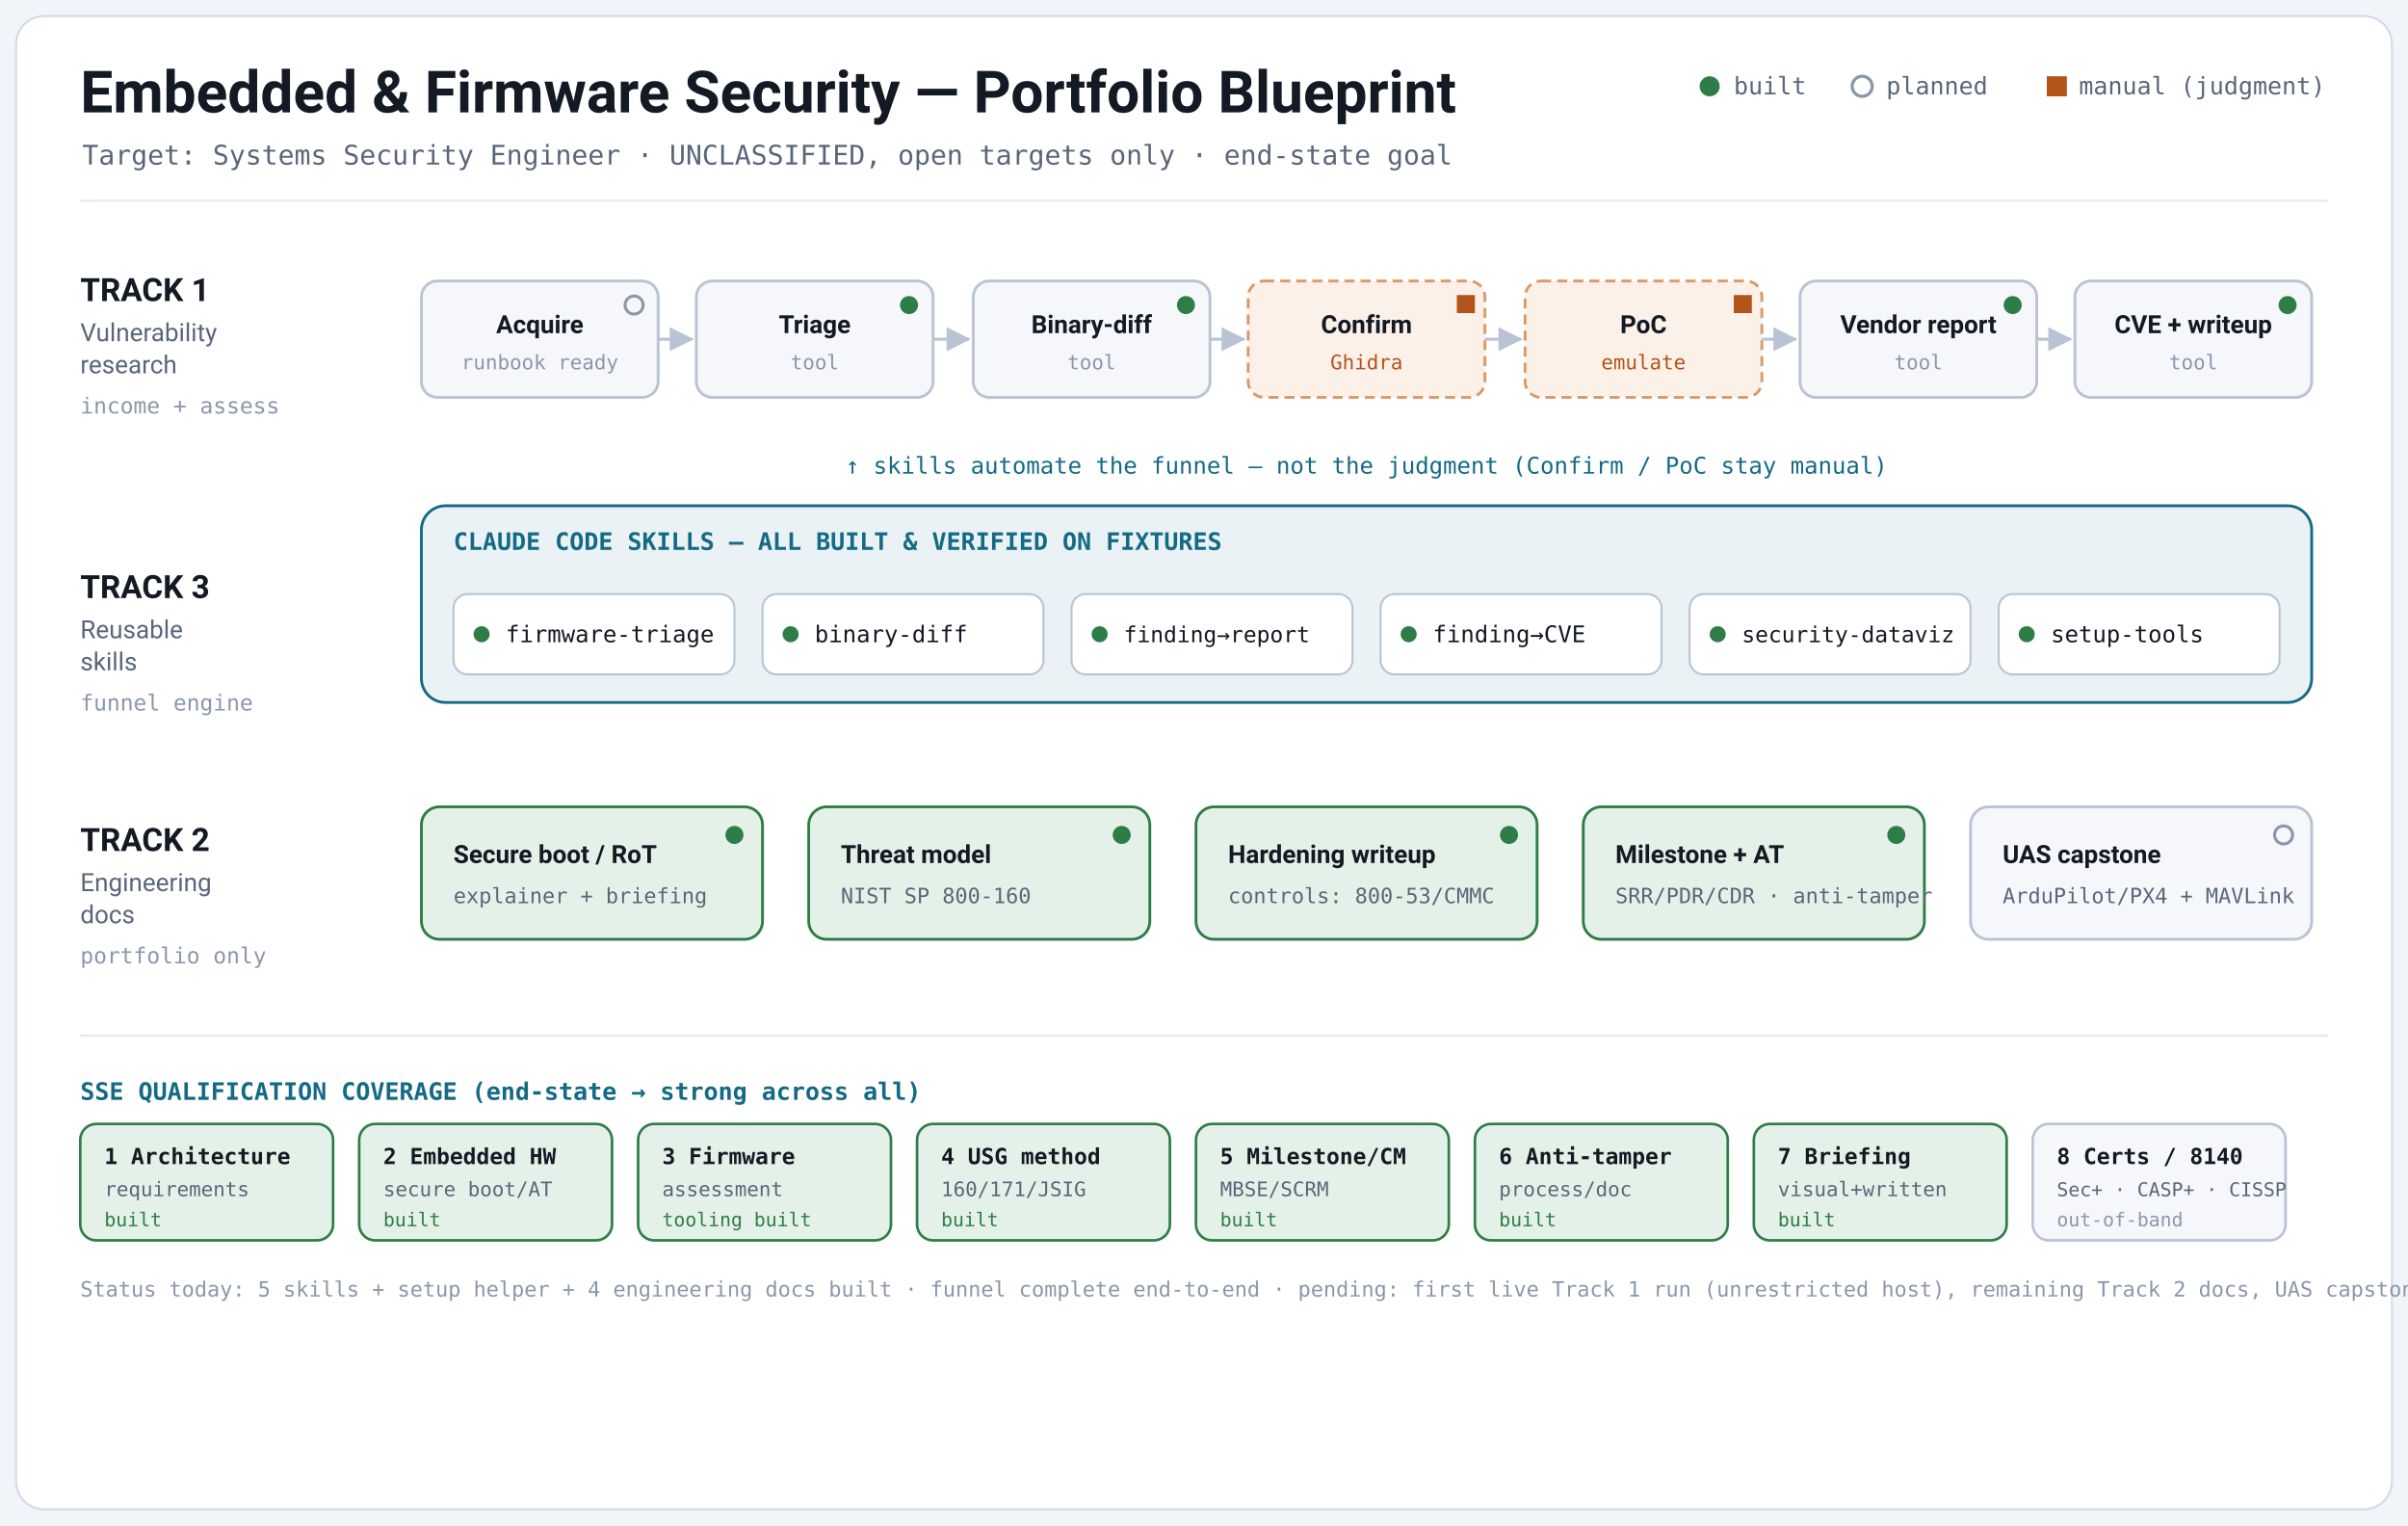
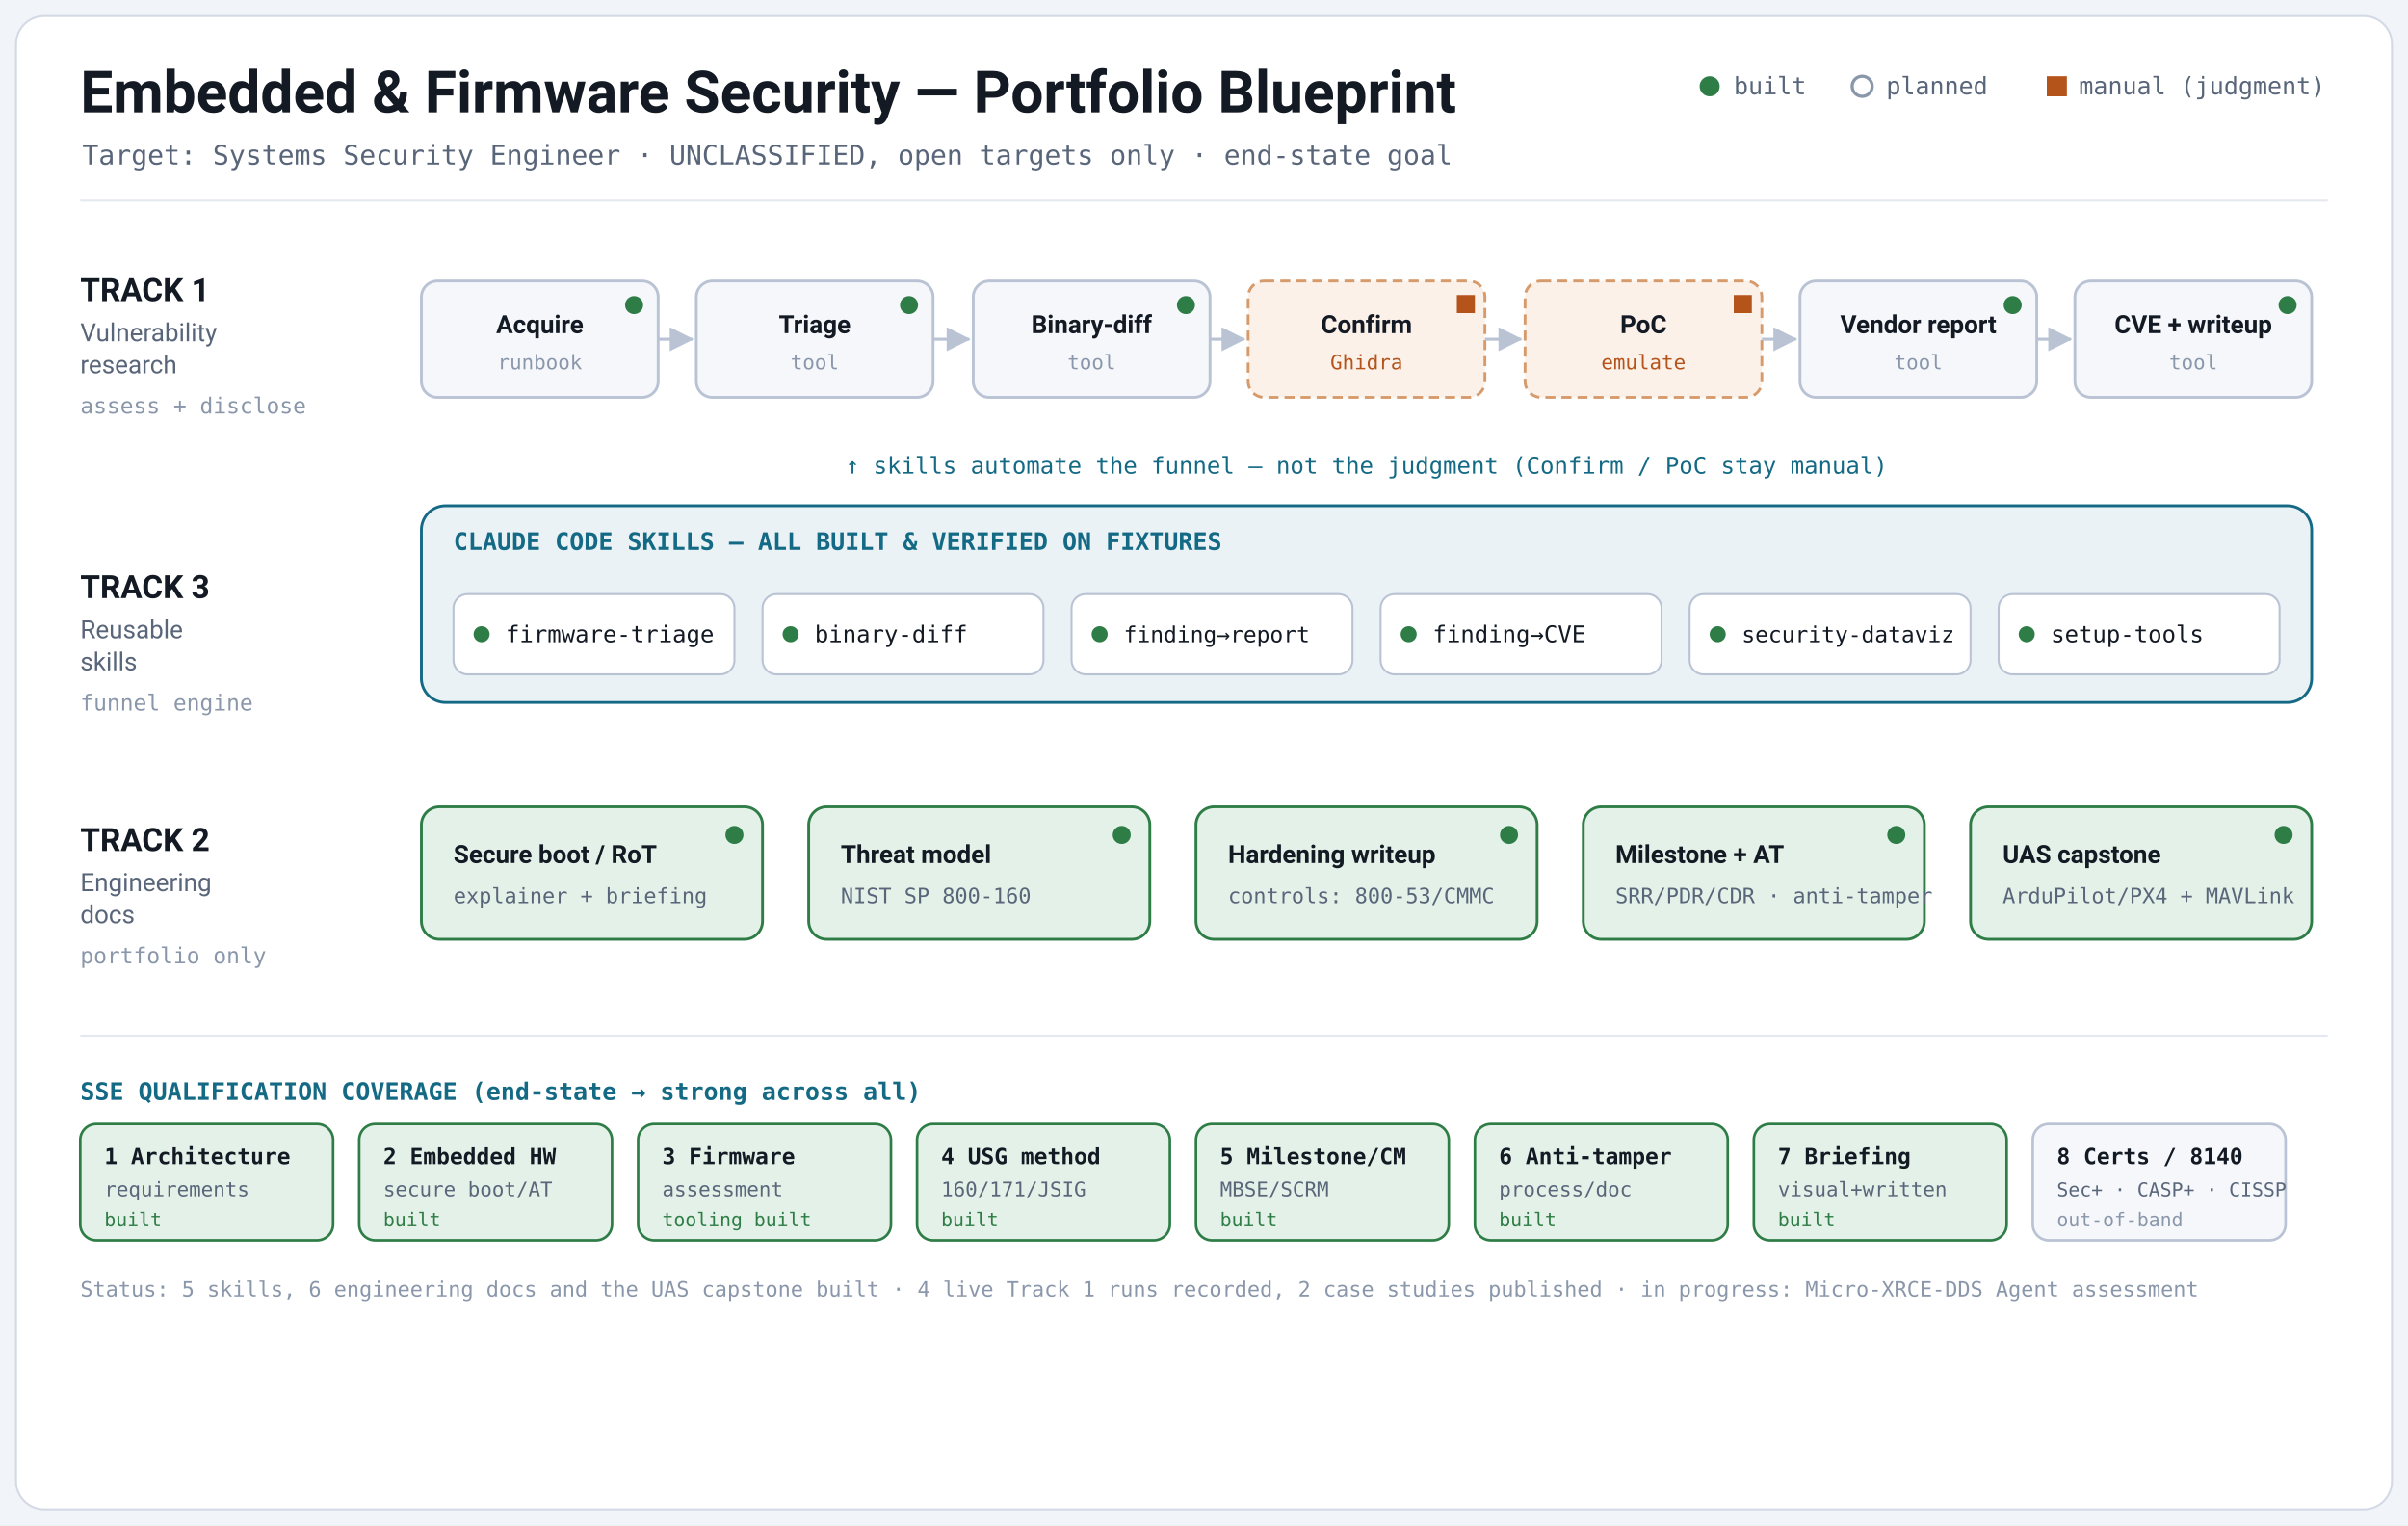
<svg xmlns="http://www.w3.org/2000/svg" viewBox="0 0 1200 760" role="img" aria-label="End-state blueprint of the embedded and firmware security portfolio: Track 1 research pipeline, Track 3 reusable-skill engine, and Track 2 engineering docs, with per-deliverable built or planned status.">
  <style>
    .t{font-family:ui-sans-serif,system-ui,-apple-system,"Segoe UI",Roboto,sans-serif}
    .m{font-family:ui-monospace,SFMono-Regular,Menlo,Consolas,monospace}
    .fg{fill:#131A24}.mut{fill:#59667A}.faint{fill:#8A97AA}
    .title{font-weight:700}.b{font-weight:600}
  </style>
  <rect x="0" y="0" width="1200" height="760" fill="#F1F4F9" />
  <rect x="8" y="8" width="1184" height="744" rx="14" fill="#FFFFFF" stroke="#D3DAE6" />
  <text class="t title fg" x="40" y="56" font-size="29">Embedded &amp; Firmware Security — Portfolio Blueprint</text>
  <text class="m mut" x="41" y="82" font-size="13.5">Target: Systems Security Engineer  ·  UNCLASSIFIED, open targets only  ·  end-state goal</text>
  <g font-size="12" class="m">
    <circle cx="852" cy="43" r="5" fill="#2E7D46" />
    <text class="mut" x="864" y="47">built</text>
    <circle cx="928" cy="43" r="5" fill="none" stroke="#8A97AA" stroke-width="1.6" />
    <text class="mut" x="940" y="47">planned</text>
    <rect x="1020" y="38" width="10" height="10" fill="#B4531A" />
    <text class="mut" x="1036" y="47">manual (judgment)</text>
  </g>
  <line x1="40" y1="100" x2="1160" y2="100" stroke="#E4E9F0" stroke-width="1" />
  <text class="t b fg" x="40" y="150" font-size="16">TRACK 1</text>
  <text class="t mut" x="40" y="170" font-size="12.5">Vulnerability</text>
  <text class="t mut" x="40" y="186" font-size="12.5">research</text>
-   <text class="m faint" x="40" y="206" font-size="11">income + assess</text>
+   <text class="m faint" x="40" y="206" font-size="11">assess + disclose</text>
  <defs>
    <marker id="ar" markerWidth="9" markerHeight="9" refX="7.5" refY="4" orient="auto">
      <polygon points="0,0 8,4 0,8" fill="#B9C3D4" />
    </marker>
  </defs>
  <g font-size="12.5">
    <rect x="210" y="140" width="118" height="58" rx="8" fill="#F5F7FB" stroke="#B9C3D4" stroke-width="1.4" />
-     <circle cx="316" cy="152" r="4.5" fill="none" stroke="#8A97AA" stroke-width="1.5" />
+     <circle cx="316" cy="152" r="4.5" fill="#2E7D46" />
    <text class="t b fg" x="269" y="166" text-anchor="middle">Acquire</text>
-     <text class="m faint" x="269" y="184" text-anchor="middle" font-size="10">runbook ready</text>
+     <text class="m faint" x="269" y="184" text-anchor="middle" font-size="10">runbook</text>
    <rect x="347" y="140" width="118" height="58" rx="8" fill="#F5F7FB" stroke="#B9C3D4" stroke-width="1.4" />
    <circle cx="453" cy="152" r="4.5" fill="#2E7D46" />
    <text class="t b fg" x="406" y="166" text-anchor="middle">Triage</text>
    <text class="m faint" x="406" y="184" text-anchor="middle" font-size="10">tool</text>
    <rect x="485" y="140" width="118" height="58" rx="8" fill="#F5F7FB" stroke="#B9C3D4" stroke-width="1.4" />
    <circle cx="591" cy="152" r="4.5" fill="#2E7D46" />
    <text class="t b fg" x="544" y="166" text-anchor="middle">Binary-diff</text>
    <text class="m faint" x="544" y="184" text-anchor="middle" font-size="10">tool</text>
    <rect x="622" y="140" width="118" height="58" rx="8" fill="#FbF1E9" stroke="#D69A6B" stroke-width="1.4" stroke-dasharray="5 3" />
    <rect x="726" y="147" width="9" height="9" fill="#B4531A" />
    <text class="t b fg" x="681" y="166" text-anchor="middle">Confirm</text>
    <text class="m" x="681" y="184" text-anchor="middle" font-size="10" fill="#B4531A">Ghidra</text>
    <rect x="760" y="140" width="118" height="58" rx="8" fill="#FbF1E9" stroke="#D69A6B" stroke-width="1.4" stroke-dasharray="5 3" />
    <rect x="864" y="147" width="9" height="9" fill="#B4531A" />
    <text class="t b fg" x="819" y="166" text-anchor="middle">PoC</text>
    <text class="m" x="819" y="184" text-anchor="middle" font-size="10" fill="#B4531A">emulate</text>
    <rect x="897" y="140" width="118" height="58" rx="8" fill="#F5F7FB" stroke="#B9C3D4" stroke-width="1.4" />
    <circle cx="1003" cy="152" r="4.5" fill="#2E7D46" />
    <text class="t b fg" x="956" y="166" text-anchor="middle">Vendor report</text>
    <text class="m faint" x="956" y="184" text-anchor="middle" font-size="10">tool</text>
    <rect x="1034" y="140" width="118" height="58" rx="8" fill="#F5F7FB" stroke="#B9C3D4" stroke-width="1.4" />
    <circle cx="1140" cy="152" r="4.5" fill="#2E7D46" />
    <text class="t b fg" x="1093" y="166" text-anchor="middle">CVE + writeup</text>
    <text class="m faint" x="1093" y="184" text-anchor="middle" font-size="10">tool</text>
    <g stroke="#B9C3D4" stroke-width="1.5">
      <line x1="328" y1="169" x2="345" y2="169" marker-end="url(#ar)" />
      <line x1="465" y1="169" x2="483" y2="169" marker-end="url(#ar)" />
      <line x1="603" y1="169" x2="620" y2="169" marker-end="url(#ar)" />
      <line x1="740" y1="169" x2="758" y2="169" marker-end="url(#ar)" />
      <line x1="878" y1="169" x2="895" y2="169" marker-end="url(#ar)" />
      <line x1="1015" y1="169" x2="1032" y2="169" marker-end="url(#ar)" />
    </g>
  </g>
  <text class="m" x="681" y="236" text-anchor="middle" font-size="11.5" fill="#146A85">↑ skills automate the funnel — not the judgment (Confirm / PoC stay manual)</text>
  <text class="t b fg" x="40" y="298" font-size="16">TRACK 3</text>
  <text class="t mut" x="40" y="318" font-size="12.5">Reusable</text>
  <text class="t mut" x="40" y="334" font-size="12.5">skills</text>
  <text class="m faint" x="40" y="354" font-size="11">funnel engine</text>
  <rect x="210" y="252" width="942" height="98" rx="12" fill="#EAF2F5" stroke="#146A85" stroke-width="1.4" />
  <text class="m b" x="226" y="274" font-size="12" fill="#146A85">CLAUDE CODE SKILLS — ALL BUILT &amp; VERIFIED ON FIXTURES</text>
  <g font-size="12">
    <g>
      <rect x="226" y="296" width="140" height="40" rx="7" fill="#FFFFFF" stroke="#B9C3D4" />
      <circle cx="240" cy="316" r="4" fill="#2E7D46" />
      <text class="m fg" x="252" y="320" font-size="11.5">firmware-triage</text>
    </g>
    <g>
      <rect x="380" y="296" width="140" height="40" rx="7" fill="#FFFFFF" stroke="#B9C3D4" />
      <circle cx="394" cy="316" r="4" fill="#2E7D46" />
      <text class="m fg" x="406" y="320" font-size="11.5">binary-diff</text>
    </g>
    <g>
      <rect x="534" y="296" width="140" height="40" rx="7" fill="#FFFFFF" stroke="#B9C3D4" />
      <circle cx="548" cy="316" r="4" fill="#2E7D46" />
      <text class="m fg" x="560" y="320" font-size="11">finding→report</text>
    </g>
    <g>
      <rect x="688" y="296" width="140" height="40" rx="7" fill="#FFFFFF" stroke="#B9C3D4" />
      <circle cx="702" cy="316" r="4" fill="#2E7D46" />
      <text class="m fg" x="714" y="320" font-size="11.5">finding→CVE</text>
    </g>
    <g>
      <rect x="842" y="296" width="140" height="40" rx="7" fill="#FFFFFF" stroke="#B9C3D4" />
      <circle cx="856" cy="316" r="4" fill="#2E7D46" />
      <text class="m fg" x="868" y="320" font-size="11">security-dataviz</text>
    </g>
    <g>
      <rect x="996" y="296" width="140" height="40" rx="7" fill="#FFFFFF" stroke="#B9C3D4" />
      <circle cx="1010" cy="316" r="4" fill="#2E7D46" />
      <text class="m fg" x="1022" y="320" font-size="11.5">setup-tools</text>
    </g>
  </g>
  <text class="t b fg" x="40" y="424" font-size="16">TRACK 2</text>
  <text class="t mut" x="40" y="444" font-size="12.5">Engineering</text>
  <text class="t mut" x="40" y="460" font-size="12.5">docs</text>
  <text class="m faint" x="40" y="480" font-size="11">portfolio only</text>
  <g font-size="12">
    <rect x="210" y="402" width="170" height="66" rx="9" fill="#E4F1E8" stroke="#2E7D46" stroke-width="1.4" />
    <circle cx="366" cy="416" r="4.5" fill="#2E7D46" />
    <text class="t b fg" x="226" y="430" font-size="12.5">Secure boot / RoT</text>
    <text class="m mut" x="226" y="450" font-size="10.5">explainer + briefing</text>
    <rect x="403" y="402" width="170" height="66" rx="9" fill="#E4F1E8" stroke="#2E7D46" stroke-width="1.4" />
    <circle cx="559" cy="416" r="4.5" fill="#2E7D46" />
    <text class="t b fg" x="419" y="430" font-size="12.5">Threat model</text>
    <text class="m mut" x="419" y="450" font-size="10.5">NIST SP 800-160</text>
    <rect x="596" y="402" width="170" height="66" rx="9" fill="#E4F1E8" stroke="#2E7D46" stroke-width="1.4" />
    <circle cx="752" cy="416" r="4.5" fill="#2E7D46" />
    <text class="t b fg" x="612" y="430" font-size="12.5">Hardening writeup</text>
    <text class="m mut" x="612" y="450" font-size="10.5">controls: 800-53/CMMC</text>
    <rect x="789" y="402" width="170" height="66" rx="9" fill="#E4F1E8" stroke="#2E7D46" stroke-width="1.4" />
    <circle cx="945" cy="416" r="4.5" fill="#2E7D46" />
    <text class="t b fg" x="805" y="430" font-size="12.5">Milestone + AT</text>
    <text class="m mut" x="805" y="450" font-size="10.5">SRR/PDR/CDR · anti-tamper</text>
-     <rect x="982" y="402" width="170" height="66" rx="9" fill="#F5F7FB" stroke="#B9C3D4" stroke-width="1.4" />
-     <circle cx="1138" cy="416" r="4.5" fill="none" stroke="#8A97AA" stroke-width="1.5" />
+     <rect x="982" y="402" width="170" height="66" rx="9" fill="#E4F1E8" stroke="#2E7D46" stroke-width="1.4" />
+     <circle cx="1138" cy="416" r="4.5" fill="#2E7D46" />
    <text class="t b fg" x="998" y="430" font-size="12.5">UAS capstone</text>
    <text class="m mut" x="998" y="450" font-size="10.5">ArduPilot/PX4 + MAVLink</text>
  </g>
  <line x1="40" y1="516" x2="1160" y2="516" stroke="#E4E9F0" stroke-width="1" />
  <text class="m b" x="40" y="548" font-size="12" fill="#146A85">SSE QUALIFICATION COVERAGE (end-state → strong across all)</text>
  <g font-size="10.5" class="m">
    <rect x="40" y="560" width="126" height="58" rx="8" fill="#E4F1E8" stroke="#2E7D46" stroke-width="1.3" />
    <text class="fg b" x="52" y="580" font-size="11">1 Architecture</text>
    <text class="mut" x="52" y="596" font-size="10">requirements</text>
    <text x="52" y="611" font-size="9.5" fill="#2E7D46">built</text>
    <rect x="179" y="560" width="126" height="58" rx="8" fill="#E4F1E8" stroke="#2E7D46" stroke-width="1.3" />
    <text class="fg b" x="191" y="580" font-size="11">2 Embedded HW</text>
    <text class="mut" x="191" y="596" font-size="10">secure boot/AT</text>
    <text x="191" y="611" font-size="9.5" fill="#2E7D46">built</text>
    <rect x="318" y="560" width="126" height="58" rx="8" fill="#E4F1E8" stroke="#2E7D46" stroke-width="1.3" />
    <text class="fg b" x="330" y="580" font-size="11">3 Firmware</text>
    <text class="mut" x="330" y="596" font-size="10">assessment</text>
    <text x="330" y="611" font-size="9.5" fill="#2E7D46">tooling built</text>
    <rect x="457" y="560" width="126" height="58" rx="8" fill="#E4F1E8" stroke="#2E7D46" stroke-width="1.3" />
    <text class="fg b" x="469" y="580" font-size="11">4 USG method</text>
    <text class="mut" x="469" y="596" font-size="10">160/171/JSIG</text>
    <text x="469" y="611" font-size="9.5" fill="#2E7D46">built</text>
    <rect x="596" y="560" width="126" height="58" rx="8" fill="#E4F1E8" stroke="#2E7D46" stroke-width="1.3" />
    <text class="fg b" x="608" y="580" font-size="11">5 Milestone/CM</text>
    <text class="mut" x="608" y="596" font-size="10">MBSE/SCRM</text>
    <text x="608" y="611" font-size="9.5" fill="#2E7D46">built</text>
    <rect x="735" y="560" width="126" height="58" rx="8" fill="#E4F1E8" stroke="#2E7D46" stroke-width="1.3" />
    <text class="fg b" x="747" y="580" font-size="11">6 Anti-tamper</text>
    <text class="mut" x="747" y="596" font-size="10">process/doc</text>
    <text x="747" y="611" font-size="9.5" fill="#2E7D46">built</text>
    <rect x="874" y="560" width="126" height="58" rx="8" fill="#E4F1E8" stroke="#2E7D46" stroke-width="1.3" />
    <text class="fg b" x="886" y="580" font-size="11">7 Briefing</text>
    <text class="mut" x="886" y="596" font-size="10">visual+written</text>
    <text x="886" y="611" font-size="9.5" fill="#2E7D46">built</text>
    <rect x="1013" y="560" width="126" height="58" rx="8" fill="#F5F7FB" stroke="#B9C3D4" stroke-width="1.3" />
    <text class="fg b" x="1025" y="580" font-size="11">8 Certs / 8140</text>
    <text class="mut" x="1025" y="596" font-size="9.5">Sec+ · CASP+ · CISSP</text>
    <text class="faint" x="1025" y="611" font-size="9.5">out-of-band</text>
  </g>
-   <text class="m faint" x="40" y="646" font-size="10.5">Status today: 5 skills + setup helper + 4 engineering docs built · funnel complete end-to-end · pending: first live Track 1 run (unrestricted host), remaining Track 2 docs, UAS capstone.</text>
+   <text class="m faint" x="40" y="646" font-size="10.5">Status: 5 skills, 6 engineering docs and the UAS capstone built · 4 live Track 1 runs recorded, 2 case studies published · in progress: Micro-XRCE-DDS Agent assessment</text>
</svg>
